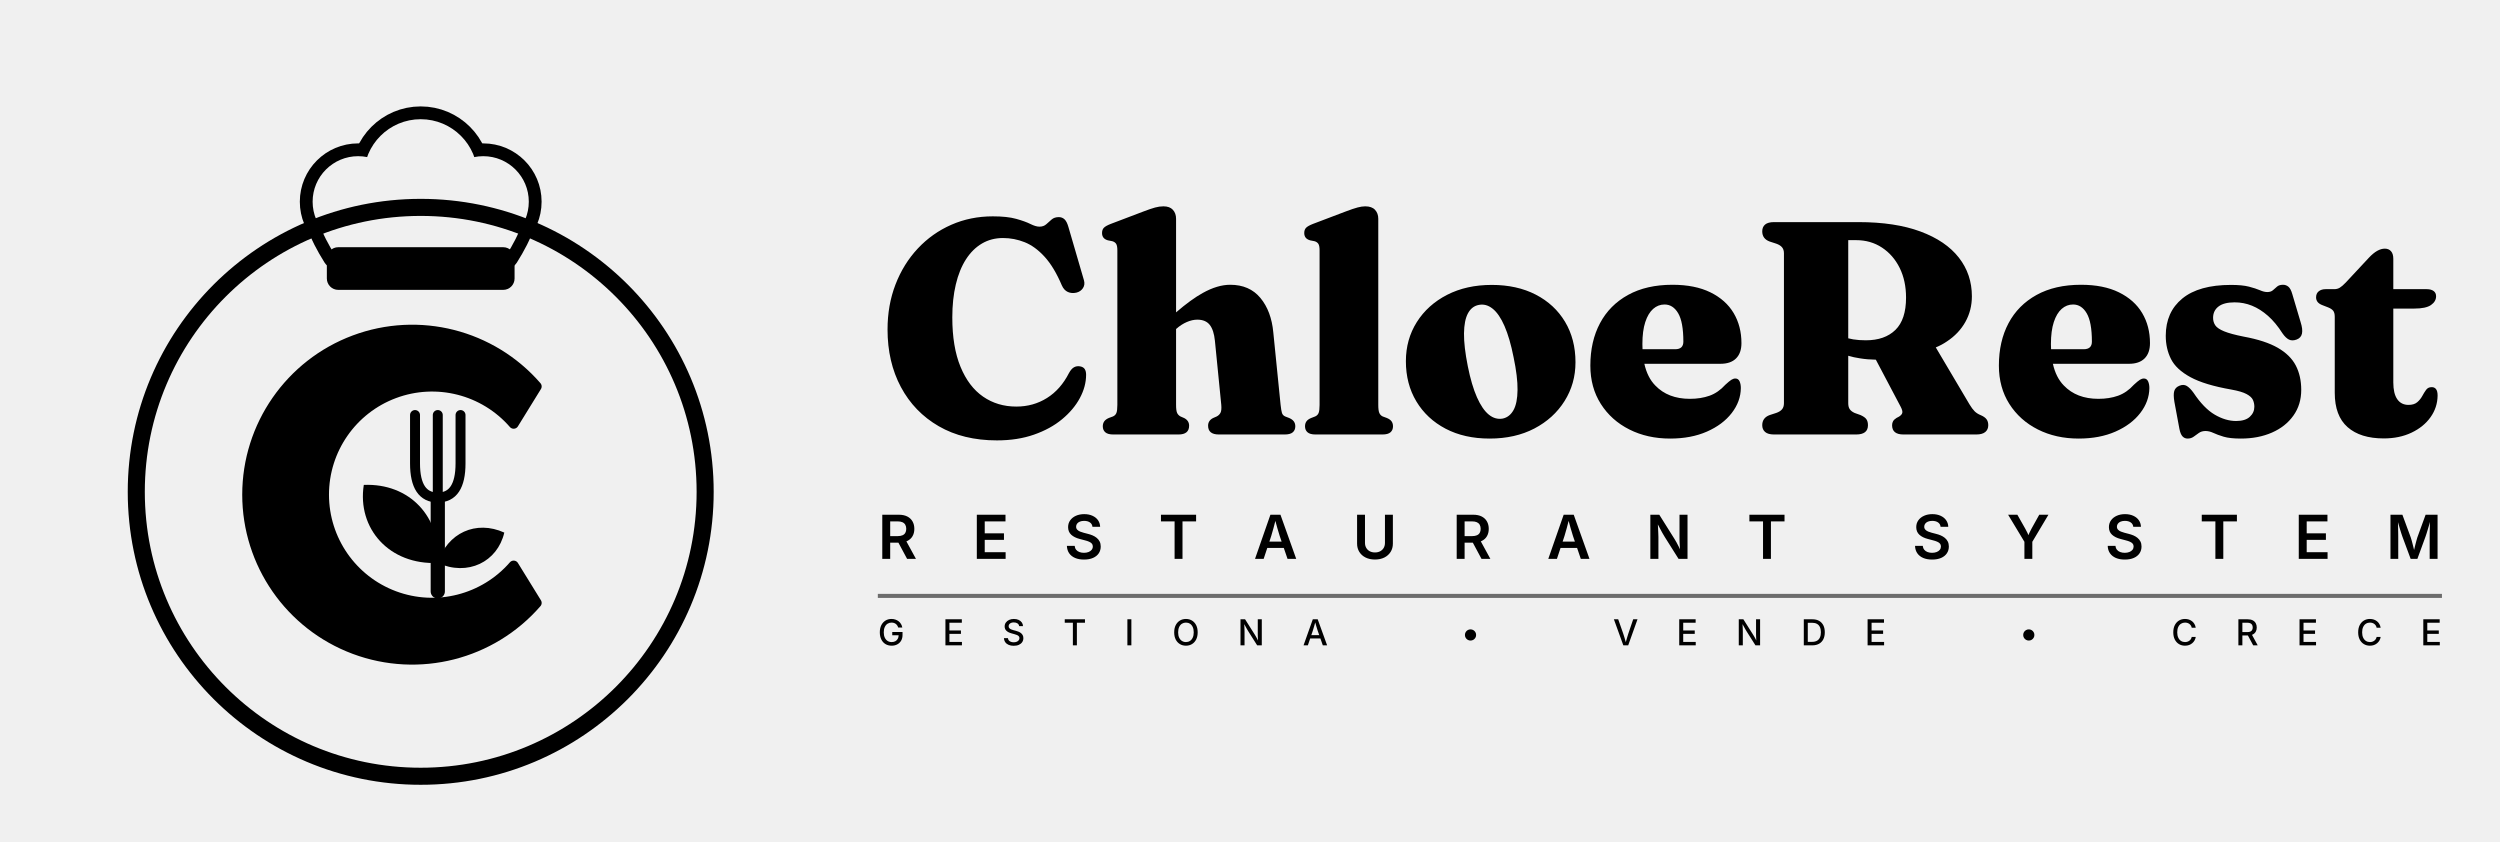
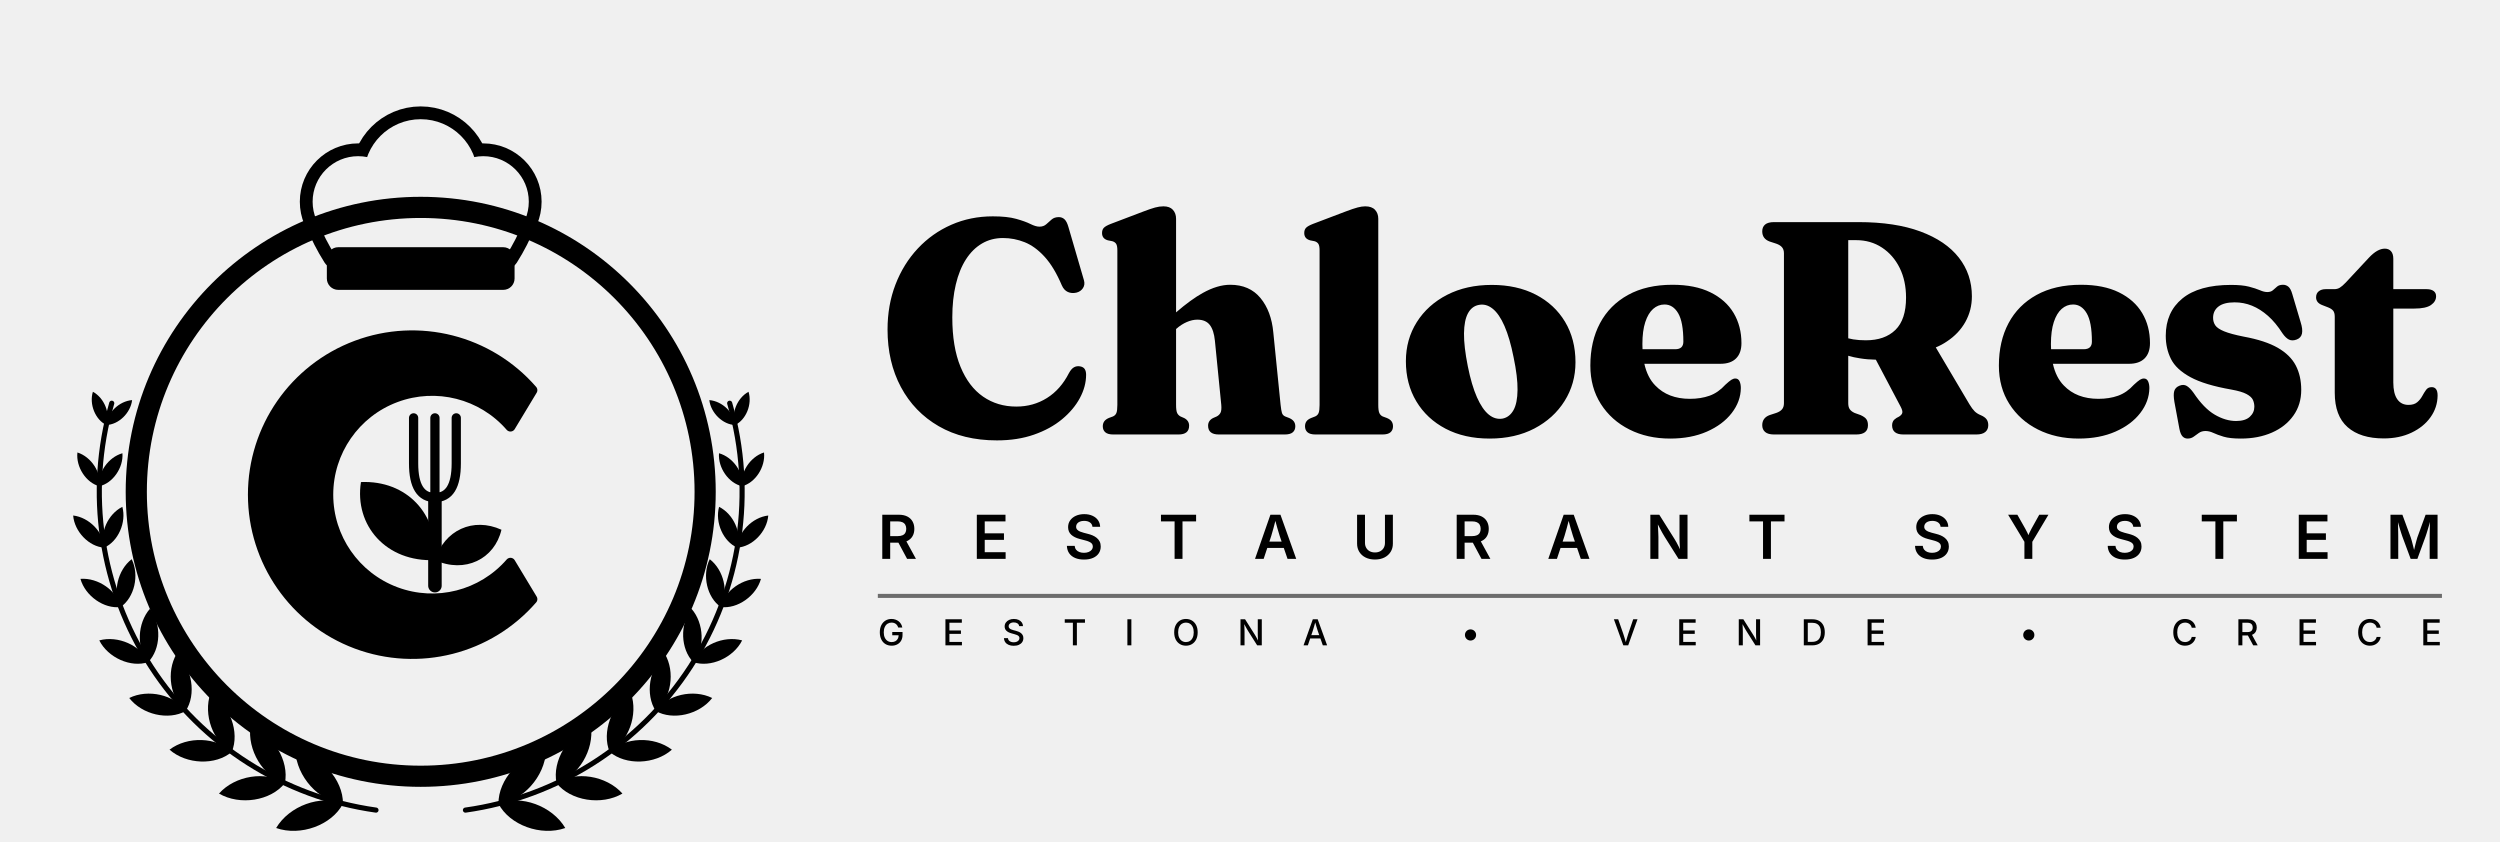
<svg xmlns="http://www.w3.org/2000/svg" width="1236" height="416" viewBox="0 0 1236 416">
  <defs />
  <g transform="translate(28.00 28.00) scale(0.703125)">
    <g id="h-negro-isotipo">
-       <circle cx="256" cy="306" r="200" fill="none" stroke="#000000" stroke-width="12" />
-       <path d="M337.55 231.90 A116 116 0 1 0 337.55 384.10 L321.36 357.86 A76 76 0 1 1 321.36 258.14 Z" fill="#000000" stroke="#000000" stroke-width="7" stroke-linejoin="round" />
+       <path d="M224.55 529.80 A226 226 0 0 1 38.75 243.71" fill="none" stroke="#000000" stroke-width="3.6" stroke-linecap="round" />
+       <path d="M0 0 C12.50 -11.50 36.00 -11.50 50.00 0 C36.00 11.50 12.50 11.50 0 0 Z" transform="translate(201.33 525.29) rotate(-132.00)" fill="#000000" />
+       <path d="M0 0 C12.50 -11.50 36.00 -11.50 50.00 0 C36.00 11.50 12.50 11.50 0 0 Z" transform="translate(201.33 525.29) rotate(-200.00)" fill="#000000" />
+       <path d="M0 0 C11.72 -10.79 33.77 -10.79 46.90 0 C33.77 10.79 11.72 10.79 0 0 Z" transform="translate(160.49 510.83) rotate(-121.00)" fill="#000000" />
+       <path d="M0 0 C11.72 -10.79 33.77 -10.79 46.90 0 C33.77 10.79 11.72 10.79 0 0 Z" transform="translate(160.49 510.83) rotate(-189.00)" fill="#000000" />
+       <path d="M0 0 C10.95 -10.07 31.54 -10.07 43.80 0 C31.54 10.07 10.95 10.07 0 0 Z" transform="translate(123.16 488.84) rotate(-110.00)" fill="#000000" />
+       <path d="M0 0 C10.95 -10.07 31.54 -10.07 43.80 0 C31.54 10.07 10.95 10.07 0 0 Z" transform="translate(123.16 488.84) rotate(-178.00)" fill="#000000" />
+       <path d="M0 0 C10.18 -9.36 29.30 -9.36 40.70 0 C29.30 9.36 10.18 9.36 0 0 Z" transform="translate(90.71 460.13) rotate(-99.00)" fill="#000000" />
+       <path d="M0 0 C10.18 -9.36 29.30 -9.36 40.70 0 C29.30 9.36 10.18 9.36 0 0 Z" transform="translate(90.71 460.13) rotate(-167.00)" fill="#000000" />
+       <path d="M0 0 C9.40 -8.65 27.07 -8.65 37.60 0 C27.07 8.65 9.40 8.65 0 0 Z" transform="translate(64.34 425.76) rotate(-88.00)" fill="#000000" />
+       <path d="M0 0 C9.40 -8.65 27.07 -8.65 37.60 0 C27.07 8.65 9.40 8.65 0 0 Z" transform="translate(64.34 425.76) rotate(-156.00)" fill="#000000" />
+       <path d="M0 0 C8.63 -7.94 24.84 -7.94 34.50 0 C24.84 7.94 8.63 7.94 0 0 Z" transform="translate(45.01 386.99) rotate(-77.00)" fill="#000000" />
+       <path d="M0 0 C8.63 -7.94 24.84 -7.94 34.50 0 C24.84 7.94 8.63 7.94 0 0 Z" transform="translate(45.01 386.99) rotate(-145.00)" fill="#000000" />
+       <path d="M0 0 C7.85 -7.22 22.61 -7.22 31.40 0 C22.61 7.22 7.85 7.22 0 0 Z" transform="translate(33.43 345.24) rotate(-66.00)" fill="#000000" />
+       <path d="M0 0 C7.85 -7.22 22.61 -7.22 31.40 0 C22.61 7.22 7.85 7.22 0 0 Z" transform="translate(33.43 345.24) rotate(-134.00)" fill="#000000" />
+       <path d="M0 0 C7.08 -6.51 20.38 -6.51 28.30 0 C20.38 6.51 7.08 6.51 0 0 Z" transform="translate(30.03 302.06) rotate(-55.00)" fill="#000000" />
+       <path d="M0 0 C7.08 -6.51 20.38 -6.51 28.30 0 C20.38 6.51 7.08 6.51 0 0 Z" transform="translate(30.03 302.06) rotate(-123.00)" fill="#000000" />
+       <path d="M0 0 C6.30 -5.80 18.14 -5.80 25.20 0 C18.14 5.80 6.30 5.80 0 0 Z" transform="translate(34.94 259.01) rotate(-44.00)" fill="#000000" />
+       <path d="M0 0 C6.30 -5.80 18.14 -5.80 25.20 0 C18.14 5.80 6.30 5.80 0 0 Z" transform="translate(34.94 259.01) rotate(-112.00)" fill="#000000" />
+       <path d="M287.45 529.80 A226 226 0 0 0 473.25 243.71" fill="none" stroke="#000000" stroke-width="3.6" stroke-linecap="round" />
+       <path d="M0 0 C12.50 -11.50 36.00 -11.50 50.00 0 C36.00 11.50 12.50 11.50 0 0 Z" transform="translate(310.67 525.29) rotate(-48.00)" fill="#000000" />
+       <path d="M0 0 C12.50 -11.50 36.00 -11.50 50.00 0 C36.00 11.50 12.50 11.50 0 0 Z" transform="translate(310.67 525.29) rotate(20.00)" fill="#000000" />
+       <path d="M0 0 C11.72 -10.79 33.77 -10.79 46.90 0 C33.77 10.79 11.72 10.79 0 0 Z" transform="translate(351.51 510.83) rotate(-59.00)" fill="#000000" />
+       <path d="M0 0 C11.72 -10.79 33.77 -10.79 46.90 0 C33.77 10.79 11.72 10.79 0 0 Z" transform="translate(351.51 510.83) rotate(9.00)" fill="#000000" />
+       <path d="M0 0 C10.95 -10.07 31.54 -10.07 43.80 0 C31.54 10.07 10.95 10.07 0 0 Z" transform="translate(388.84 488.84) rotate(-70.00)" fill="#000000" />
+       <path d="M0 0 C10.95 -10.07 31.54 -10.07 43.80 0 C31.54 10.07 10.95 10.07 0 0 Z" transform="translate(388.84 488.84) rotate(-2.00)" fill="#000000" />
+       <path d="M0 0 C10.18 -9.36 29.30 -9.36 40.70 0 C29.30 9.36 10.18 9.36 0 0 Z" transform="translate(421.29 460.13) rotate(-81.00)" fill="#000000" />
+       <path d="M0 0 C10.18 -9.36 29.30 -9.36 40.70 0 C29.30 9.36 10.18 9.36 0 0 Z" transform="translate(421.29 460.13) rotate(-13.00)" fill="#000000" />
+       <path d="M0 0 C9.40 -8.65 27.07 -8.65 37.60 0 C27.07 8.65 9.40 8.65 0 0 Z" transform="translate(447.66 425.76) rotate(-92.00)" fill="#000000" />
+       <path d="M0 0 C9.40 -8.65 27.07 -8.65 37.60 0 C27.07 8.65 9.40 8.65 0 0 Z" transform="translate(447.66 425.76) rotate(-24.00)" fill="#000000" />
+       <path d="M0 0 C8.63 -7.94 24.84 -7.94 34.50 0 C24.84 7.94 8.63 7.94 0 0 Z" transform="translate(466.99 386.99) rotate(-103.00)" fill="#000000" />
+       <path d="M0 0 C8.63 -7.94 24.84 -7.94 34.50 0 C24.84 7.94 8.63 7.94 0 0 Z" transform="translate(466.99 386.99) rotate(-35.00)" fill="#000000" />
+       <path d="M0 0 C7.85 -7.22 22.61 -7.22 31.40 0 C22.61 7.22 7.85 7.22 0 0 Z" transform="translate(478.57 345.24) rotate(-114.00)" fill="#000000" />
+       <path d="M0 0 C7.85 -7.22 22.61 -7.22 31.40 0 C22.61 7.22 7.85 7.22 0 0 Z" transform="translate(478.57 345.24) rotate(-46.00)" fill="#000000" />
+       <path d="M0 0 C7.08 -6.51 20.38 -6.51 28.30 0 C20.38 6.51 7.08 6.51 0 0 Z" transform="translate(481.97 302.06) rotate(-125.00)" fill="#000000" />
+       <path d="M0 0 C7.08 -6.51 20.38 -6.51 28.30 0 C20.38 6.51 7.08 6.51 0 0 Z" transform="translate(481.97 302.06) rotate(-57.00)" fill="#000000" />
+       <path d="M0 0 C6.30 -5.80 18.14 -5.80 25.20 0 C18.14 5.80 6.30 5.80 0 0 Z" transform="translate(477.06 259.01) rotate(-136.00)" fill="#000000" />
+       <path d="M0 0 C6.30 -5.80 18.14 -5.80 25.20 0 C18.14 5.80 6.30 5.80 0 0 Z" transform="translate(477.06 259.01) rotate(-68.00)" fill="#000000" />
+       <circle cx="256" cy="306" r="200" fill="none" stroke="#000000" stroke-width="14.88" />
+       <g>
+         <path d="M334.53 234.52 A112 112 0 1 0 334.53 381.48 L319.09 355.89 A73 73 0 1 1 319.09 260.11 Z" fill="#000000" stroke="#000000" stroke-width="7" stroke-linejoin="round" />
+       </g>
      <g fill="none" stroke="#000000" stroke-linecap="round" stroke-linejoin="round">
-         <path d="M252 252 V286 Q252 310 268 310 Q284 310 284 286 V252" stroke-width="7" />
-         <path d="M268 252 V310" stroke-width="7" />
-         <path d="M268 310 V376" stroke-width="10" />
+         <path d="M251 254 V286 Q251 310 266 310 Q281 310 281 286 V254" stroke-width="6.5" />
+         <path d="M266 254 V310" stroke-width="6.5" />
+         <path d="M266 310 V372" stroke-width="9.5" />
      </g>
-       <g transform="translate(268 356) rotate(-6) scale(1)">
+       <g transform="translate(266 354) rotate(-6) scale(1)">
        <path d="M0 0 C-34 -2 -54 -30 -46 -60 C-14 -58 6 -32 0 0 Z" fill="#000000" />
      </g>
-       <g transform="translate(268 356) rotate(28) scale(-0.68 0.68)">
+       <g transform="translate(266 354) rotate(28) scale(-0.68 0.68)">
        <path d="M0 0 C-34 -2 -54 -30 -46 -60 C-14 -58 6 -32 0 0 Z" fill="#000000" />
      </g>
      <mask id="h-negro-mgorro" maskUnits="userSpaceOnUse" x="0" y="0" width="512" height="512">
        <rect width="512" height="512" fill="#fff" />
        <g fill="#000">
          <circle cx="212" cy="102" r="32" />
          <circle cx="256" cy="84" r="40" />
          <circle cx="300" cy="102" r="32" />
          <path d="M196 140 C186 124 180 110 184 96 L328 96 C332 110 326 124 316 140 Z" />
        </g>
      </mask>
      <g mask="url(#h-negro-mgorro)" fill="none" stroke="#000000" stroke-width="18" stroke-linejoin="round">
        <circle cx="212" cy="102" r="32" />
        <circle cx="256" cy="84" r="40" />
        <circle cx="300" cy="102" r="32" />
        <path d="M196 140 C186 124 180 110 184 96 L328 96 C332 110 326 124 316 140 Z" />
      </g>
      <rect x="190" y="134" width="132" height="30" rx="8" fill="#000000" />
    </g>
  </g>
  <g transform="translate(434.00 214.81) scale(1)">
    <path d="M102.97-29.55L102.97-29.55Q102.97-23.77 99.90-18.04Q96.83-12.30 91.09-7.54Q85.35-2.77 77.21 0.07Q69.08 2.92 58.88 2.92L58.88 2.92Q42.23 2.92 30.11-4.09Q18-11.10 11.40-23.47Q4.80-35.85 4.80-51.90L4.80-51.90Q4.80-63.97 8.74-74.17Q12.67-84.38 19.76-91.95Q26.85-99.52 36.34-103.69Q45.82-107.85 56.85-107.85L56.85-107.85Q63.97-107.85 68.40-106.61Q72.83-105.38 75.45-104.06Q78.08-102.75 79.88-102.75L79.88-102.75Q81.97-102.75 83.29-103.95Q84.60-105.15 85.95-106.31Q87.30-107.47 89.47-107.47L89.47-107.47Q91.13-107.47 92.29-106.39Q93.45-105.30 94.20-102.67L94.20-102.67L101.92-76.20Q102.52-74.02 101.40-72.34Q100.27-70.65 98.17-70.13L98.17-70.13Q95.85-69.60 93.94-70.46Q92.02-71.33 90.97-73.72L90.97-73.72Q87.15-82.72 82.46-87.86Q77.77-93 72.60-95.06Q67.42-97.13 61.88-97.13L61.88-97.13Q56.10-97.13 51.49-94.42Q46.88-91.72 43.57-86.59Q40.27-81.45 38.55-74.17Q36.82-66.90 36.82-57.90L36.82-57.90Q36.82-43.27 40.88-33.45Q44.92-23.63 52.05-18.71Q59.17-13.80 68.47-13.80L68.47-13.80Q76.88-13.80 83.63-18.04Q90.38-22.27 94.50-30.38L94.50-30.38Q95.70-32.55 97.05-33.26Q98.40-33.98 100.05-33.67L100.05-33.67Q101.63-33.38 102.30-32.32Q102.97-31.27 102.97-29.55Z M147.45-106.65L147.45-106.65L147.45-60.38Q154.95-66.83 160.65-69.97L160.65-69.97Q167.93-74.02 174.22-74.02L174.22-74.02Q183.75-74.02 189.15-67.50Q194.55-60.97 195.52-50.48L195.52-50.48L199.13-14.63Q199.43-11.85 199.80-10.65Q200.18-9.45 201.38-8.92L201.38-8.92L203.32-8.17Q204.90-7.50 205.65-6.49Q206.40-5.47 206.40-4.05L206.40-4.05Q206.40-2.17 205.16-1.09Q203.93 0 201.15 0L201.15 0L168.60 0Q163.28 0 163.28-4.35L163.28-4.35Q163.28-6.83 165.68-8.10L165.68-8.10L167.55-8.92Q168.75-9.53 169.39-10.69Q170.03-11.85 169.80-14.63L169.80-14.63L166.65-46.35Q166.13-51.60 164.10-54.19Q162.07-56.77 157.95-56.77L157.95-56.77Q155.47-56.77 152.78-55.61Q150.07-54.45 147.60-52.27L147.60-52.27L147.45-52.13L147.45-14.63Q147.45-11.78 147.97-10.65Q148.50-9.53 149.63-8.92L149.63-8.92L151.50-8.10Q153.90-6.83 153.90-4.35L153.90-4.35Q153.90 0 148.65 0L148.65 0L116.40 0Q113.70 0 112.46-1.09Q111.22-2.17 111.22-4.05L111.22-4.05Q111.22-5.47 111.94-6.49Q112.65-7.50 114.22-8.17L114.22-8.17L116.25-8.92Q117.45-9.45 117.94-10.61Q118.42-11.78 118.42-14.63L118.42-14.63L118.42-91.05Q118.42-93.30 117.83-94.24Q117.22-95.17 115.95-95.55L115.95-95.55L113.70-96Q112.20-96.45 111.53-97.35Q110.85-98.25 110.85-99.60L110.85-99.60Q110.85-101.25 111.75-102.19Q112.65-103.13 115.13-104.10L115.13-104.10L131.32-110.25Q134.85-111.60 137.03-112.20Q139.20-112.80 141.22-112.80L141.22-112.80Q144.30-112.80 145.88-111.08Q147.45-109.35 147.45-106.65Z M247.42-106.65L247.42-106.65L247.42-14.63Q247.42-11.78 247.95-10.61Q248.47-9.45 249.60-8.92L249.60-8.92L251.63-8.17Q253.27-7.50 253.99-6.49Q254.70-5.47 254.70-4.05L254.70-4.05Q254.70-2.17 253.46-1.09Q252.22 0 249.45 0L249.45 0L216.38 0Q213.67 0 212.44-1.09Q211.20-2.17 211.20-4.05L211.20-4.05Q211.20-5.47 211.91-6.49Q212.63-7.50 214.28-8.17L214.28-8.17L216.22-8.92Q217.42-9.45 217.91-10.61Q218.40-11.78 218.40-14.63L218.40-14.63L218.40-91.05Q218.40-93.30 217.80-94.24Q217.20-95.17 215.92-95.55L215.92-95.55L213.67-96Q212.17-96.45 211.50-97.35Q210.82-98.25 210.82-99.60L210.82-99.60Q210.82-101.25 211.72-102.19Q212.63-103.13 215.10-104.10L215.10-104.10L231.30-110.25Q235.05-111.67 237.19-112.24Q239.32-112.80 240.97-112.80L240.97-112.80Q244.20-112.80 245.81-111.08Q247.42-109.35 247.42-106.65Z M303.52-73.95L303.52-73.95Q315.97-73.95 325.27-69.15Q334.57-64.35 339.75-55.73Q344.92-47.10 344.92-35.70L344.92-35.70Q344.92-25.13 339.52-16.54Q334.13-7.95 324.60-2.96Q315.07 2.02 302.47 2.02L302.47 2.02Q290.02 2.02 280.72-2.85Q271.43-7.72 266.25-16.35Q261.07-24.97 261.07-36.23L261.07-36.23Q261.07-47.02 266.47-55.57Q271.88-64.13 281.44-69.04Q291-73.95 303.52-73.95ZM309-7.88L309-7.88Q312.38-8.63 314.29-12.07Q316.20-15.52 316.27-22.01Q316.35-28.50 314.32-38.17L314.32-38.17Q312.45-47.63 309.82-53.63Q307.20-59.63 303.94-62.21Q300.68-64.80 297.07-64.05L297.07-64.05Q293.63-63.38 291.75-59.89Q289.88-56.40 289.80-49.99Q289.72-43.57 291.68-33.75L291.68-33.75Q293.55-24.38 296.21-18.38Q298.88-12.38 302.10-9.79Q305.32-7.20 309-7.88Z M426.97-45.15L426.97-45.15Q426.97-40.27 424.31-37.61Q421.65-34.95 416.62-34.95L416.62-34.95L378.97-34.95Q380.47-28.20 384.37-24.22L384.37-24.22Q390.67-17.63 401.47-17.63L401.47-17.63Q406.87-17.63 411.19-19.16Q415.50-20.70 419.02-24.60L419.02-24.60Q420.97-26.40 421.99-27.04Q423.00-27.68 423.97-27.68L423.97-27.68Q425.40-27.68 426.04-26.29Q426.67-24.90 426.67-22.95L426.67-22.95Q426.60-16.35 422.17-10.61Q417.75-4.88 409.91-1.43Q402.07 2.02 391.72 2.02L391.72 2.02Q380.47 2.02 371.55-2.48Q362.62-6.97 357.45-15.11Q352.27-23.25 352.27-34.05L352.27-34.05Q352.27-46.05 357.04-55.01Q361.80-63.97 370.91-69Q380.02-74.02 392.85-74.02L392.85-74.02Q404.02-74.02 411.64-70.27Q419.25-66.52 423.11-60.04Q426.97-53.55 426.97-45.15ZM378.07-42.15L394.20-42.15Q398.25-42.15 398.25-45.90L398.25-45.90Q398.25-55.57 395.70-59.92Q393.15-64.27 388.95-64.27L388.95-64.27Q385.80-64.27 383.32-62.10Q380.85-59.92 379.42-55.57Q378.00-51.23 378.00-44.70L378.00-44.70Q378.00-43.42 378.07-42.15L378.07-42.15Z" transform="translate(0.00 0)" fill="#000000" />
    <path d="M110.55-68.33L110.55-68.33Q110.55-61.42 107.33-55.65Q104.10-49.88 98.17-45.98L98.17-45.98Q95.63-44.25 92.70-43.05L92.70-43.05L109.35-14.92Q110.70-12.67 111.90-11.47Q113.10-10.28 114.97-9.53L114.97-9.53Q116.92-8.70 117.79-7.54Q118.65-6.38 118.65-4.58L118.65-4.58Q118.65-2.48 117.19-1.24Q115.72 0 112.72 0L112.72 0L76.72 0Q71.10 0 71.10-4.58L71.10-4.58Q71.10-5.70 71.59-6.56Q72.08-7.42 73.27-8.17L73.27-8.17L74.55-8.85Q75.97-9.75 76.16-10.76Q76.35-11.78 75.38-13.65L75.38-13.65L63.07-36.98Q58.80-37.05 55.20-37.65L55.20-37.65Q52.13-38.10 49.42-38.92L49.42-38.92L49.42-15.45Q49.42-13.57 50.17-12.49Q50.92-11.40 52.57-10.65L52.57-10.65L55.50-9.60Q57.67-8.63 58.42-7.50Q59.17-6.38 59.17-4.58L59.17-4.58Q59.17 0 53.32 0L53.32 0L12.75 0Q9.75 0 8.32-1.24Q6.90-2.48 6.90-4.58L6.90-4.58Q6.90-8.25 10.57-9.60L10.57-9.60L13.80-10.65Q15.75-11.32 16.69-12.45Q17.63-13.57 17.63-15.45L17.63-15.45L17.63-89.63Q17.63-91.42 16.69-92.55Q15.75-93.67 13.80-94.35L13.80-94.35L10.57-95.40Q6.90-96.75 6.90-100.42L6.90-100.42Q6.90-102.60 8.32-103.80Q9.75-105 12.75-105L12.75-105L54.52-105Q72.60-105 85.13-100.35Q97.65-95.70 104.10-87.45Q110.55-79.20 110.55-68.33ZM49.42-96.08L49.42-47.55Q50.63-47.25 51.90-47.02L51.90-47.02Q54.67-46.57 58.13-46.57L58.13-46.57Q67.50-46.57 72.75-51.71Q78-56.85 78-67.65L78-67.65Q78-75.97 74.85-82.35Q71.70-88.72 66.11-92.40Q60.52-96.08 53.32-96.08L53.32-96.08L49.42-96.08Z M198.60-45.15L198.60-45.15Q198.60-40.27 195.94-37.61Q193.27-34.95 188.25-34.95L188.25-34.95L150.60-34.95Q152.10-28.20 156-24.22L156-24.22Q162.30-17.63 173.10-17.63L173.10-17.63Q178.50-17.63 182.81-19.16Q187.13-20.70 190.65-24.60L190.65-24.60Q192.60-26.40 193.61-27.04Q194.63-27.68 195.60-27.68L195.60-27.68Q197.02-27.68 197.66-26.29Q198.30-24.90 198.30-22.95L198.30-22.95Q198.22-16.35 193.80-10.61Q189.38-4.88 181.54-1.43Q173.70 2.02 163.35 2.02L163.35 2.02Q152.10 2.02 143.17-2.48Q134.25-6.97 129.07-15.11Q123.90-23.25 123.90-34.05L123.90-34.05Q123.90-46.05 128.66-55.01Q133.42-63.97 142.54-69Q151.65-74.02 164.47-74.02L164.47-74.02Q175.65-74.02 183.26-70.27Q190.88-66.52 194.74-60.04Q198.60-53.55 198.60-45.15ZM149.70-42.15L165.82-42.15Q169.88-42.15 169.88-45.90L169.88-45.90Q169.88-55.57 167.32-59.92Q164.77-64.27 160.57-64.27L160.57-64.27Q157.42-64.27 154.95-62.10Q152.47-59.92 151.05-55.57Q149.63-51.23 149.63-44.70L149.63-44.70Q149.63-43.42 149.70-42.15L149.70-42.15Z M241.20-6.67L241.20-6.67Q245.70-6.67 247.95-8.74Q250.20-10.80 250.20-13.72L250.20-13.72Q250.20-15.52 249.49-17.10Q248.77-18.68 246.34-19.99Q243.90-21.30 238.87-22.20L238.87-22.20Q225.60-24.52 218.59-28.35Q211.57-32.17 208.99-37.31Q206.40-42.45 206.40-48.82L206.40-48.82Q206.40-60.52 214.61-67.24Q222.82-73.95 238.65-73.95L238.65-73.95Q244.20-73.95 247.54-73.09Q250.87-72.22 252.94-71.33Q255.00-70.42 256.57-70.42L256.57-70.42Q258.38-70.42 259.39-71.33Q260.40-72.22 261.45-73.13Q262.50-74.02 264.38-74.02L264.38-74.02Q265.88-74.02 267.04-73.05Q268.20-72.08 268.95-69.45L268.95-69.45L273.07-55.57Q274.20-52.05 273.75-49.91Q273.30-47.77 271.13-46.95L271.13-46.95Q268.95-46.13 267.34-46.91Q265.72-47.70 264.15-49.95L264.15-49.95Q260.77-55.27 256.95-58.65Q253.12-62.02 249.04-63.67Q244.95-65.33 240.45-65.33L240.45-65.33Q235.12-65.33 232.46-63.26Q229.80-61.20 229.80-57.67L229.80-57.67Q229.80-55.57 230.89-53.96Q231.97-52.35 235.27-51Q238.57-49.65 244.95-48.38L244.95-48.38Q255.60-46.42 261.79-42.86Q267.97-39.30 270.67-34.13Q273.38-28.95 273.38-22.05L273.38-22.05Q273.38-14.77 269.51-9.34Q265.65-3.90 258.90-0.94Q252.15 2.02 243.52 2.02L243.52 2.02Q238.12 2.02 235.01 1.09Q231.90 0.15 229.91-0.79Q227.92-1.72 226.05-1.72L226.05-1.72Q224.17-1.72 222.82-0.79Q221.47 0.15 220.20 1.09Q218.92 2.02 217.20 2.02L217.20 2.02Q215.70 2.02 214.69 0.94Q213.67-0.15 213.15-2.77L213.15-2.77L210.67-16.13Q210.07-19.72 210.60-21.49Q211.12-23.25 213.07-24.07L213.07-24.07Q215.17-24.97 216.79-24Q218.40-23.02 220.12-20.63L220.12-20.63Q225.22-12.97 230.59-9.82Q235.95-6.67 241.20-6.67Z M286.65-62.85L286.65-62.85L283.95-63.90Q282.30-64.50 281.51-65.47Q280.72-66.45 280.72-67.80L280.72-67.80Q280.72-69.75 282.04-70.80Q283.35-71.85 285.45-71.85L285.45-71.85L289.72-71.85Q291.22-71.85 292.42-72.56Q293.62-73.27 295.42-75.15L295.42-75.15L306.82-87.38Q309.00-89.70 310.95-90.79Q312.90-91.88 314.70-91.88L314.70-91.88Q316.65-91.88 317.77-90.60Q318.90-89.33 318.90-86.85L318.90-86.85L318.90-71.85L335.40-71.85Q337.57-71.85 338.81-70.95Q340.05-70.05 340.05-68.33L340.05-68.33Q340.05-65.77 337.54-64.01Q335.02-62.25 329.25-62.25L329.25-62.25L318.90-62.25L318.90-25.72Q318.90-20.25 320.85-17.44Q322.80-14.63 326.40-14.63L326.40-14.63Q329.17-14.63 330.71-15.94Q332.25-17.25 333.19-18.97Q334.12-20.70 335.10-22.05Q336.07-23.40 337.80-23.40L337.80-23.40Q339.15-23.47 339.97-22.50Q340.80-21.52 340.80-19.20L340.80-19.20Q340.72-13.35 337.31-8.55Q333.90-3.75 327.90-0.90Q321.90 1.95 314.17 1.95L314.17 1.95Q302.62 1.95 296.29-3.64Q289.95-9.22 289.95-20.63L289.95-20.63L289.95-58.20Q289.95-60.22 289.16-61.20Q288.37-62.17 286.65-62.85Z" transform="translate(430.35 0)" fill="#000000" />
    <path d="M6.11 0L2.20 0L2.20-21.83L10.36-21.83Q12.86-21.83 14.58-20.95Q16.29-20.07 17.17-18.49Q18.05-16.92 18.05-14.84Q18.05-12.76 17.16-11.22Q16.27-9.68 14.55-8.85L14.55-8.85Q14.34-8.75 14.12-8.66L14.12-8.66L18.85 0L14.47 0L10.18-8.01L6.11-8.01L6.11 0ZM6.11-18.54L6.11-11.25L9.79-11.25Q11.26-11.25 12.20-11.67Q13.14-12.08 13.59-12.89Q14.05-13.70 14.05-14.84L14.05-14.84Q14.05-16.01 13.59-16.84Q13.14-17.67 12.19-18.11Q11.25-18.54 9.76-18.54L9.76-18.54L6.11-18.54Z M63.18 0L48.94 0L48.94-21.83L63.12-21.83L63.12-18.53L52.85-18.53L52.85-12.64L62.36-12.64L62.36-9.39L52.85-9.39L52.85-3.30L63.18-3.30L63.18 0Z M101.94 0.34L101.94 0.34Q99.40 0.34 97.54-0.45Q95.67-1.25 94.61-2.75Q93.56-4.26 93.47-6.42L93.47-6.42L97.32-6.42Q97.43-5.27 98.04-4.51Q98.66-3.75 99.67-3.38Q100.68-3.00 101.91-3.00L101.91-3.00Q103.20-3.00 104.19-3.40Q105.18-3.79 105.73-4.50Q106.29-5.21 106.29-6.15L106.29-6.15Q106.29-7.00 105.80-7.56Q105.31-8.12 104.42-8.50Q103.54-8.89 102.35-9.18L102.35-9.18L99.87-9.83Q97.13-10.53 95.60-11.95Q94.07-13.37 94.07-15.69L94.07-15.69Q94.07-17.62 95.11-19.07Q96.15-20.52 97.95-21.32Q99.76-22.12 102.04-22.12L102.04-22.12Q104.37-22.12 106.13-21.31Q107.89-20.51 108.88-19.09Q109.86-17.67 109.91-15.85L109.91-15.85L106.11-15.85Q105.97-17.26 104.86-18.02Q103.76-18.79 101.98-18.79L101.98-18.79Q100.75-18.79 99.87-18.42Q98.98-18.05 98.50-17.40Q98.03-16.76 98.03-15.92L98.03-15.92Q98.03-15.01 98.59-14.43Q99.16-13.84 100.01-13.49Q100.87-13.14 101.75-12.92L101.75-12.92L103.78-12.39Q105.00-12.10 106.14-11.62Q107.29-11.13 108.20-10.39Q109.12-9.65 109.66-8.60Q110.20-7.54 110.20-6.12L110.20-6.12Q110.20-4.20 109.22-2.75Q108.24-1.29 106.39-0.48Q104.55 0.34 101.94 0.34Z M146.72-18.53L139.98-18.53L139.98-21.83L157.35-21.83L157.35-18.53L150.63-18.53L150.63 0L146.72 0L146.72-18.53Z M190.75 0L186.48 0L194.09-21.83L199.06-21.83L206.85 0L202.56 0L200.71-5.41L192.54-5.41L190.75 0ZM193.58-8.55L199.63-8.55L198.68-11.34Q198.11-13.10 197.49-15.32L197.49-15.32Q197.05-16.90 196.54-18.79L196.54-18.79Q196.06-16.88 195.63-15.28L195.63-15.28Q195.03-13.04 194.50-11.34L194.50-11.34L193.58-8.55Z M245.79 0.32L245.79 0.32Q243.12 0.32 241.13-0.68Q239.14-1.68 238.04-3.46Q236.94-5.24 236.94-7.57L236.94-7.57L236.94-21.83L240.85-21.83L240.85-7.90Q240.85-6.53 241.46-5.46Q242.07-4.39 243.17-3.79Q244.28-3.18 245.79-3.18L245.79-3.18Q247.30-3.18 248.40-3.79Q249.51-4.39 250.12-5.46Q250.72-6.53 250.72-7.90L250.72-7.90L250.72-21.83L254.64-21.83L254.64-7.57Q254.64-5.24 253.53-3.46Q252.42-1.68 250.44-0.68Q248.45 0.32 245.79 0.32Z M290.10 0L286.19 0L286.19-21.83L294.35-21.83Q296.85-21.83 298.57-20.95Q300.28-20.07 301.16-18.49Q302.04-16.92 302.04-14.84Q302.04-12.76 301.15-11.22Q300.27-9.68 298.54-8.85L298.54-8.85Q298.33-8.75 298.11-8.66L298.11-8.66L302.84 0L298.46 0L294.17-8.01L290.10-8.01L290.10 0ZM290.10-18.54L290.10-11.25L293.78-11.25Q295.26-11.25 296.19-11.67Q297.13-12.08 297.58-12.89Q298.04-13.70 298.04-14.84L298.04-14.84Q298.04-16.01 297.58-16.84Q297.13-17.67 296.19-18.11Q295.24-18.54 293.75-18.54L293.75-18.54L290.10-18.54Z M335.74 0L331.47 0L339.08-21.83L344.05-21.83L351.84 0L347.55 0L345.71-5.41L337.53-5.41L335.74 0ZM338.57-8.55L344.62-8.55L343.67-11.34Q343.10-13.10 342.48-15.32L342.48-15.32Q342.04-16.90 341.53-18.79L341.53-18.79Q341.05-16.88 340.62-15.28L340.62-15.28Q340.02-13.04 339.49-11.34L339.49-11.34L338.57-8.55Z M385.92 0L381.93 0L381.93-21.83L386.35-21.83L393.90-9.80Q394.37-9.05 394.89-8.11Q395.42-7.16 395.99-6.01L395.99-6.01Q396.29-5.39 396.58-4.73L396.58-4.73Q396.54-5.33 396.51-5.95L396.51-5.95Q396.42-7.24 396.38-8.40Q396.35-9.57 396.35-10.37L396.35-10.37L396.35-21.83L400.31-21.83L400.31 0L395.88 0L389.06-10.83Q388.42-11.87 387.85-12.88Q387.28-13.89 386.62-15.16L386.62-15.16Q386.19-16.00 385.64-17.04L385.64-17.04Q385.70-16.10 385.74-15.22L385.74-15.22Q385.81-13.78 385.86-12.66Q385.92-11.53 385.92-10.84L385.92-10.84L385.92 0Z M437.64-18.53L430.90-18.53L430.90-21.83L448.27-21.83L448.27-18.53L441.55-18.53L441.55 0L437.64 0L437.64-18.53Z  M521.25 0.34L521.25 0.34Q518.72 0.34 516.85-0.45Q514.98-1.25 513.93-2.75Q512.87-4.26 512.79-6.42L512.79-6.42L516.64-6.42Q516.74-5.27 517.36-4.51Q517.97-3.75 518.98-3.38Q519.99-3.00 521.22-3.00L521.22-3.00Q522.51-3.00 523.50-3.40Q524.49-3.79 525.05-4.50Q525.60-5.21 525.60-6.15L525.60-6.15Q525.60-7.00 525.11-7.56Q524.62-8.12 523.74-8.50Q522.85-8.89 521.66-9.18L521.66-9.18L519.19-9.83Q516.45-10.53 514.92-11.95Q513.39-13.37 513.39-15.69L513.39-15.69Q513.39-17.62 514.43-19.07Q515.47-20.52 517.27-21.32Q519.07-22.12 521.36-22.12L521.36-22.12Q523.68-22.12 525.44-21.31Q527.20-20.51 528.19-19.09Q529.18-17.67 529.22-15.85L529.22-15.85L525.43-15.85Q525.28-17.26 524.18-18.02Q523.07-18.79 521.30-18.79L521.30-18.79Q520.07-18.79 519.18-18.42Q518.29-18.05 517.82-17.40Q517.34-16.76 517.34-15.92L517.34-15.92Q517.34-15.01 517.91-14.43Q518.47-13.84 519.33-13.49Q520.18-13.14 521.06-12.92L521.06-12.92L523.10-12.39Q524.31-12.10 525.46-11.62Q526.60-11.13 527.52-10.39Q528.43-9.65 528.97-8.60Q529.51-7.54 529.51-6.12L529.51-6.12Q529.51-4.20 528.53-2.75Q527.55-1.29 525.71-0.48Q523.86 0.34 521.25 0.34Z M570.78 0L566.87 0L566.87-8.45L558.81-21.83L563.38-21.83L567.28-14.94Q567.89-13.86 568.38-12.83L568.38-12.83Q568.61-12.33 568.85-11.73L568.85-11.73Q569.10-12.35 569.33-12.86L569.33-12.86Q569.80-13.90 570.38-14.94L570.38-14.94L574.21-21.83L578.75-21.83L570.78-8.45L570.78 0Z M616.51 0.34L616.51 0.34Q613.98 0.34 612.11-0.45Q610.24-1.25 609.19-2.75Q608.13-4.26 608.05-6.42L608.05-6.42L611.90-6.42Q612.00-5.27 612.62-4.51Q613.23-3.75 614.24-3.38Q615.25-3.00 616.48-3.00L616.48-3.00Q617.77-3.00 618.76-3.40Q619.75-3.79 620.31-4.50Q620.86-5.21 620.86-6.15L620.86-6.15Q620.86-7.00 620.37-7.56Q619.88-8.12 619.00-8.50Q618.11-8.89 616.92-9.18L616.92-9.18L614.45-9.83Q611.71-10.53 610.18-11.95Q608.65-13.37 608.65-15.69L608.65-15.69Q608.65-17.62 609.69-19.07Q610.73-20.52 612.53-21.32Q614.33-22.12 616.62-22.12L616.62-22.12Q618.94-22.12 620.70-21.31Q622.46-20.51 623.45-19.09Q624.44-17.67 624.48-15.85L624.48-15.85L620.69-15.85Q620.54-17.26 619.43-18.02Q618.33-18.79 616.56-18.79L616.56-18.79Q615.33-18.79 614.44-18.42Q613.55-18.05 613.08-17.40Q612.60-16.76 612.60-15.92L612.60-15.92Q612.60-15.01 613.17-14.43Q613.73-13.84 614.59-13.49Q615.44-13.14 616.32-12.92L616.32-12.92L618.36-12.39Q619.57-12.10 620.72-11.62Q621.86-11.13 622.77-10.39Q623.69-9.65 624.23-8.60Q624.77-7.54 624.77-6.12L624.77-6.12Q624.77-4.20 623.79-2.75Q622.81-1.29 620.97-0.48Q619.12 0.34 616.51 0.34Z M661.29-18.53L654.55-18.53L654.55-21.83L671.93-21.83L671.93-18.53L665.20-18.53L665.20 0L661.29 0L661.29-18.53Z M716.75 0L702.51 0L702.51-21.83L716.69-21.83L716.69-18.53L706.43-18.53L706.43-12.64L715.93-12.64L715.93-9.39L706.43-9.39L706.43-3.30L716.75-3.30L716.75 0Z M751.69 0L747.85 0L747.85-21.83L753.74-21.83L757.89-10.56Q758.11-9.93 758.38-8.94Q758.65-7.95 758.93-6.81Q759.22-5.67 759.48-4.58L759.48-4.58Q759.50-4.50 759.51-4.41L759.51-4.41Q759.53-4.48 759.56-4.56L759.56-4.56Q759.80-5.63 760.09-6.77Q760.38-7.92 760.65-8.92Q760.92-9.92 761.12-10.56L761.12-10.56L765.22-21.83L771.13-21.83L771.13 0L767.23 0L767.23-11.02Q767.23-11.72 767.25-12.71Q767.26-13.71 767.29-14.85Q767.32-16.00 767.35-17.17L767.35-17.17Q767.36-17.74 767.36-18.28L767.36-18.28Q767.20-17.65 767.03-17.02L767.03-17.02Q766.67-15.81 766.34-14.67Q766.00-13.54 765.70-12.58Q765.40-11.63 765.18-11.02L765.18-11.02L761.15 0L757.83 0L753.74-11.02Q753.52-11.63 753.22-12.56Q752.92-13.49 752.58-14.62Q752.23-15.75 751.89-16.98L751.89-16.98Q751.72-17.58 751.56-18.16L751.56-18.16Q751.56-17.72 751.57-17.26L751.57-17.26Q751.60-16.10 751.62-14.94Q751.65-13.78 751.67-12.77Q751.69-11.75 751.69-11.02L751.69-11.02L751.69 0Z" transform="translate(0.00 61.5)" fill="#000000" />
    <rect x="0" y="78.8" width="773.3" height="2.0" fill="#000000" opacity=".55" />
    <path d="M6.84 0.17L6.84 0.17Q5.09 0.17 3.77-0.63Q2.45-1.43 1.72-2.92Q0.98-4.40 0.98-6.43L0.98-6.43Q0.98-8.49 1.72-9.97Q2.47-11.45 3.78-12.25Q5.08-13.05 6.75-13.05L6.75-13.05Q7.79-13.05 8.69-12.74Q9.59-12.44 10.31-11.87Q11.02-11.30 11.48-10.52Q11.94-9.74 12.10-8.81L12.10-8.81L10.08-8.81Q9.90-9.37 9.60-9.82Q9.30-10.28 8.88-10.60Q8.46-10.92 7.93-11.08Q7.40-11.25 6.77-11.25L6.77-11.25Q5.68-11.25 4.81-10.70Q3.94-10.15 3.44-9.07Q2.93-7.99 2.93-6.44Q2.93-4.88 3.44-3.81Q3.94-2.74 4.82-2.18Q5.70-1.62 6.84-1.62L6.84-1.62Q7.88-1.62 8.66-2.04Q9.43-2.46 9.86-3.24L9.86-3.24Q10.27-3.98 10.28-4.98L10.28-4.98L7.13-4.98L7.13-6.60L12.21-6.60L12.21-5.13Q12.21-3.50 11.52-2.31Q10.82-1.12 9.61-0.48Q8.40 0.17 6.84 0.17Z M41.58 0L33.42 0L33.42-12.88L41.53-12.88L41.53-11.18L35.39-11.18L35.39-7.35L41.09-7.35L41.09-5.66L35.39-5.66L35.39-1.69L41.58-1.69L41.58 0Z M67.18 0.22L67.18 0.22Q65.74 0.22 64.68-0.24Q63.61-0.70 63.01-1.55Q62.41-2.40 62.35-3.58L62.35-3.58L64.33-3.58Q64.39-2.88 64.78-2.42Q65.18-1.96 65.81-1.74Q66.44-1.51 67.17-1.51L67.17-1.51Q67.99-1.51 68.63-1.77Q69.26-2.02 69.64-2.49Q70.01-2.96 70.01-3.59L70.01-3.59Q70.01-4.15 69.68-4.51Q69.36-4.87 68.81-5.10Q68.26-5.34 67.56-5.52L67.56-5.52L66.06-5.94Q64.48-6.36 63.59-7.19Q62.70-8.02 62.70-9.34L62.70-9.34Q62.70-10.46 63.31-11.29Q63.91-12.13 64.94-12.59Q65.97-13.05 67.27-13.05L67.27-13.05Q68.59-13.05 69.60-12.59Q70.60-12.13 71.18-11.32Q71.75-10.52 71.78-9.49L71.78-9.49L69.86-9.49Q69.77-10.37 69.04-10.86Q68.32-11.34 67.22-11.34L67.22-11.34Q66.45-11.34 65.87-11.10Q65.30-10.86 64.98-10.43Q64.67-10.00 64.67-9.45L64.67-9.45Q64.67-8.84 65.04-8.47Q65.42-8.09 65.96-7.87Q66.50-7.65 66.99-7.52L66.99-7.52L68.24-7.19Q68.86-7.04 69.51-6.77Q70.16-6.51 70.72-6.09Q71.27-5.67 71.61-5.05Q71.95-4.43 71.95-3.56L71.95-3.56Q71.95-2.47 71.39-1.62Q70.83-0.76 69.76-0.27Q68.69 0.22 67.18 0.22Z M96.43-11.18L92.41-11.18L92.41-12.88L102.41-12.88L102.41-11.18L98.41-11.18L98.41 0L96.43 0L96.43-11.18Z M123.38-12.88L125.35-12.88L125.35 0L123.38 0L123.38-12.88Z M152.33 0.17L152.33 0.17Q150.66 0.17 149.35-0.62Q148.03-1.41 147.27-2.89Q146.52-4.37 146.52-6.43L146.52-6.43Q146.52-8.50 147.27-9.98Q148.03-11.46 149.35-12.26Q150.66-13.05 152.33-13.05L152.33-13.05Q154.00-13.05 155.31-12.26Q156.62-11.46 157.38-9.98Q158.13-8.50 158.13-6.43L158.13-6.43Q158.13-4.37 157.38-2.89Q156.62-1.41 155.31-0.62Q154.00 0.17 152.33 0.17ZM152.33-1.62L152.33-1.62Q153.43-1.62 154.30-2.17Q155.17-2.72 155.67-3.80Q156.18-4.87 156.18-6.43L156.18-6.43Q156.18-8.00 155.67-9.08Q155.17-10.16 154.30-10.70Q153.43-11.25 152.33-11.25L152.33-11.25Q151.23-11.25 150.35-10.70Q149.48-10.15 148.98-9.07Q148.47-7.99 148.47-6.43L148.47-6.43Q148.47-4.87 148.98-3.80Q149.48-2.73 150.35-2.18Q151.23-1.62 152.33-1.62Z M181.30 0L179.30 0L179.30-12.88L181.57-12.88L186.42-5.21Q186.66-4.83 186.96-4.30Q187.27-3.78 187.60-3.12L187.60-3.12Q187.79-2.77 187.96-2.38L187.96-2.38Q187.93-2.76 187.92-3.14L187.92-3.14Q187.87-3.85 187.86-4.49Q187.84-5.12 187.84-5.55L187.84-5.55L187.84-12.88L189.83-12.88L189.83 0L187.55 0L183.21-6.85Q182.86-7.42 182.53-7.99Q182.19-8.56 181.80-9.31L181.80-9.31Q181.51-9.82 181.15-10.49L181.15-10.49Q181.18-9.90 181.21-9.35L181.21-9.35Q181.25-8.52 181.27-7.89Q181.30-7.25 181.30-6.87L181.30-6.87L181.30 0Z M212.60 0L210.47 0L215.05-12.88L217.47-12.88L222.13 0L220.00 0L218.81-3.40L213.75-3.40L212.60 0ZM214.31-5.04L218.24-5.04L217.49-7.16Q217.20-8.04 216.85-9.22L216.85-9.22Q216.58-10.14 216.25-11.33L216.25-11.33Q215.92-10.12 215.65-9.20L215.65-9.20Q215.30-7.99 215.03-7.16L215.03-7.16L214.31-5.04Z   M293.02-2.37L293.02-2.37Q292.26-2.37 291.63-2.74Q291.00-3.11 290.63-3.74Q290.26-4.37 290.26-5.13L290.26-5.13Q290.26-5.90 290.63-6.53Q291.00-7.16 291.63-7.53Q292.26-7.90 293.02-7.90L293.02-7.90Q293.79-7.90 294.42-7.53Q295.05-7.16 295.42-6.53Q295.79-5.90 295.79-5.13L295.79-5.13Q295.79-4.37 295.42-3.74Q295.05-3.11 294.42-2.74Q293.79-2.37 293.02-2.37Z   M370.98 0L368.57 0L363.91-12.88L366.04-12.88L368.55-5.71Q368.82-4.88 369.19-3.68L369.19-3.68Q369.45-2.76 369.79-1.58L369.79-1.58Q370.12-2.78 370.40-3.70L370.40-3.70Q370.74-4.88 371.01-5.71L371.01-5.71L373.45-12.88L375.58-12.88L370.98 0Z M404.37 0L396.21 0L396.21-12.88L404.32-12.88L404.32-11.18L398.18-11.18L398.18-7.35L403.88-7.35L403.88-5.66L398.18-5.66L398.18-1.69L404.37-1.69L404.37 0Z M427.65 0L425.65 0L425.65-12.88L427.92-12.88L432.77-5.21Q433.01-4.83 433.32-4.30Q433.62-3.78 433.96-3.12L433.96-3.12Q434.14-2.77 434.31-2.38L434.31-2.38Q434.29-2.76 434.27-3.14L434.27-3.14Q434.22-3.85 434.21-4.49Q434.19-5.12 434.19-5.55L434.19-5.55L434.19-12.88L436.19-12.88L436.19 0L433.90 0L429.56-6.85Q429.21-7.42 428.88-7.99Q428.55-8.56 428.15-9.31L428.15-9.31Q427.86-9.82 427.50-10.49L427.50-10.49Q427.54-9.90 427.56-9.35L427.56-9.35Q427.60-8.52 427.63-7.89Q427.65-7.25 427.65-6.87L427.65-6.87L427.65 0Z M461.99 0L461.99 0L457.80 0L457.80-12.88L462.12-12.88Q464.02-12.88 465.37-12.11Q466.73-11.34 467.46-9.90Q468.18-8.46 468.18-6.46L468.18-6.46Q468.18-4.44 467.45-3.00Q466.72-1.56 465.34-0.78Q463.95 0 461.99 0ZM459.77-11.15L459.77-1.73L461.88-1.73Q463.34-1.73 464.31-2.27Q465.28-2.82 465.76-3.88Q466.25-4.93 466.25-6.46L466.25-6.46Q466.25-7.97 465.77-9.01Q465.29-10.06 464.34-10.60Q463.39-11.15 461.99-11.15L461.99-11.15L459.77-11.15Z M497.50 0L489.34 0L489.34-12.88L497.45-12.88L497.45-11.18L491.31-11.18L491.31-7.35L497.01-7.35L497.01-5.66L491.31-5.66L491.31-1.69L497.50-1.69L497.50 0Z   M569.04-2.37L569.04-2.37Q568.28-2.37 567.65-2.74Q567.02-3.11 566.64-3.74Q566.27-4.37 566.27-5.13L566.27-5.13Q566.27-5.90 566.64-6.53Q567.02-7.16 567.65-7.53Q568.28-7.90 569.04-7.90L569.04-7.90Q569.81-7.90 570.43-7.53Q571.06-7.16 571.43-6.53Q571.80-5.90 571.80-5.13L571.80-5.13Q571.80-4.37 571.43-3.74Q571.06-3.11 570.43-2.74Q569.81-2.37 569.04-2.37Z   M646.26 0.17L646.26 0.17Q644.60 0.17 643.28-0.62Q641.97-1.41 641.22-2.89Q640.47-4.37 640.47-6.43L640.47-6.43Q640.47-8.50 641.22-9.98Q641.97-11.46 643.28-12.26Q644.60-13.05 646.26-13.05L646.26-13.05Q647.28-13.05 648.18-12.76Q649.07-12.46 649.78-11.90Q650.48-11.34 650.94-10.54Q651.41-9.73 651.57-8.71L651.57-8.71L649.59-8.71Q649.47-9.33 649.16-9.80Q648.86-10.27 648.42-10.60Q647.98-10.92 647.43-11.09Q646.89-11.25 646.28-11.25L646.28-11.25Q645.18-11.25 644.30-10.70Q643.42-10.14 642.92-9.06Q642.42-7.99 642.42-6.43L642.42-6.43Q642.42-4.87 642.93-3.80Q643.44-2.72 644.31-2.17Q645.18-1.62 646.28-1.62L646.28-1.62Q646.89-1.62 647.43-1.79Q647.97-1.96 648.41-2.29Q648.86-2.61 649.16-3.09Q649.47-3.56 649.59-4.17L649.59-4.17L651.58-4.17Q651.43-3.22 650.98-2.42Q650.53-1.63 649.83-1.05Q649.13-0.46 648.23-0.14Q647.33 0.17 646.26 0.17Z M674.63 0L672.66 0L672.66-12.88L677.28-12.88Q678.76-12.88 679.76-12.36Q680.75-11.85 681.24-10.93Q681.74-10.02 681.74-8.83L681.74-8.83Q681.74-7.64 681.24-6.75Q680.74-5.85 679.75-5.36L679.75-5.36Q679.57-5.27 679.38-5.20L679.38-5.20L682.22 0L679.98 0L677.37-4.87Q677.32-4.87 677.26-4.87L677.26-4.87L674.63-4.87L674.63 0ZM674.63-11.19L674.63-6.55L677.07-6.55Q678.02-6.55 678.60-6.82Q679.19-7.10 679.46-7.61Q679.74-8.12 679.74-8.83L679.74-8.83Q679.74-9.56 679.46-10.09Q679.19-10.61 678.60-10.90Q678.01-11.19 677.05-11.19L677.05-11.19L674.63-11.19Z M711.05 0L702.89 0L702.89-12.88L711.00-12.88L711.00-11.18L704.86-11.18L704.86-7.35L710.56-7.35L710.56-5.66L704.86-5.66L704.86-1.69L711.05-1.69L711.05 0Z M737.68 0.17L737.68 0.17Q736.01 0.17 734.70-0.62Q733.39-1.41 732.63-2.89Q731.88-4.37 731.88-6.43L731.88-6.43Q731.88-8.50 732.63-9.98Q733.39-11.46 734.70-12.26Q736.01-13.05 737.68-13.05L737.68-13.05Q738.70-13.05 739.60-12.76Q740.49-12.46 741.19-11.90Q741.90-11.34 742.36-10.54Q742.82-9.73 742.99-8.71L742.99-8.71L741.01-8.71Q740.89-9.33 740.58-9.80Q740.27-10.27 739.83-10.60Q739.39-10.92 738.85-11.09Q738.30-11.25 737.70-11.25L737.70-11.25Q736.59-11.25 735.72-10.70Q734.84-10.14 734.34-9.06Q733.84-7.99 733.84-6.43L733.84-6.43Q733.84-4.87 734.35-3.80Q734.86-2.72 735.73-2.17Q736.60-1.62 737.70-1.62L737.70-1.62Q738.30-1.62 738.84-1.79Q739.38-1.96 739.83-2.29Q740.27-2.61 740.58-3.09Q740.89-3.56 741.01-4.17L741.01-4.17L743.00-4.17Q742.85-3.22 742.40-2.42Q741.95-1.63 741.25-1.05Q740.55-0.46 739.65-0.14Q738.74 0.17 737.68 0.17Z M772.24 0L764.08 0L764.08-12.88L772.18-12.88L772.18-11.18L766.05-11.18L766.05-7.35L771.74-7.35L771.74-5.66L766.05-5.66L766.05-1.69L772.24-1.69L772.24 0Z" transform="translate(0.00 104.25)" fill="#000000" />
  </g>
</svg>
